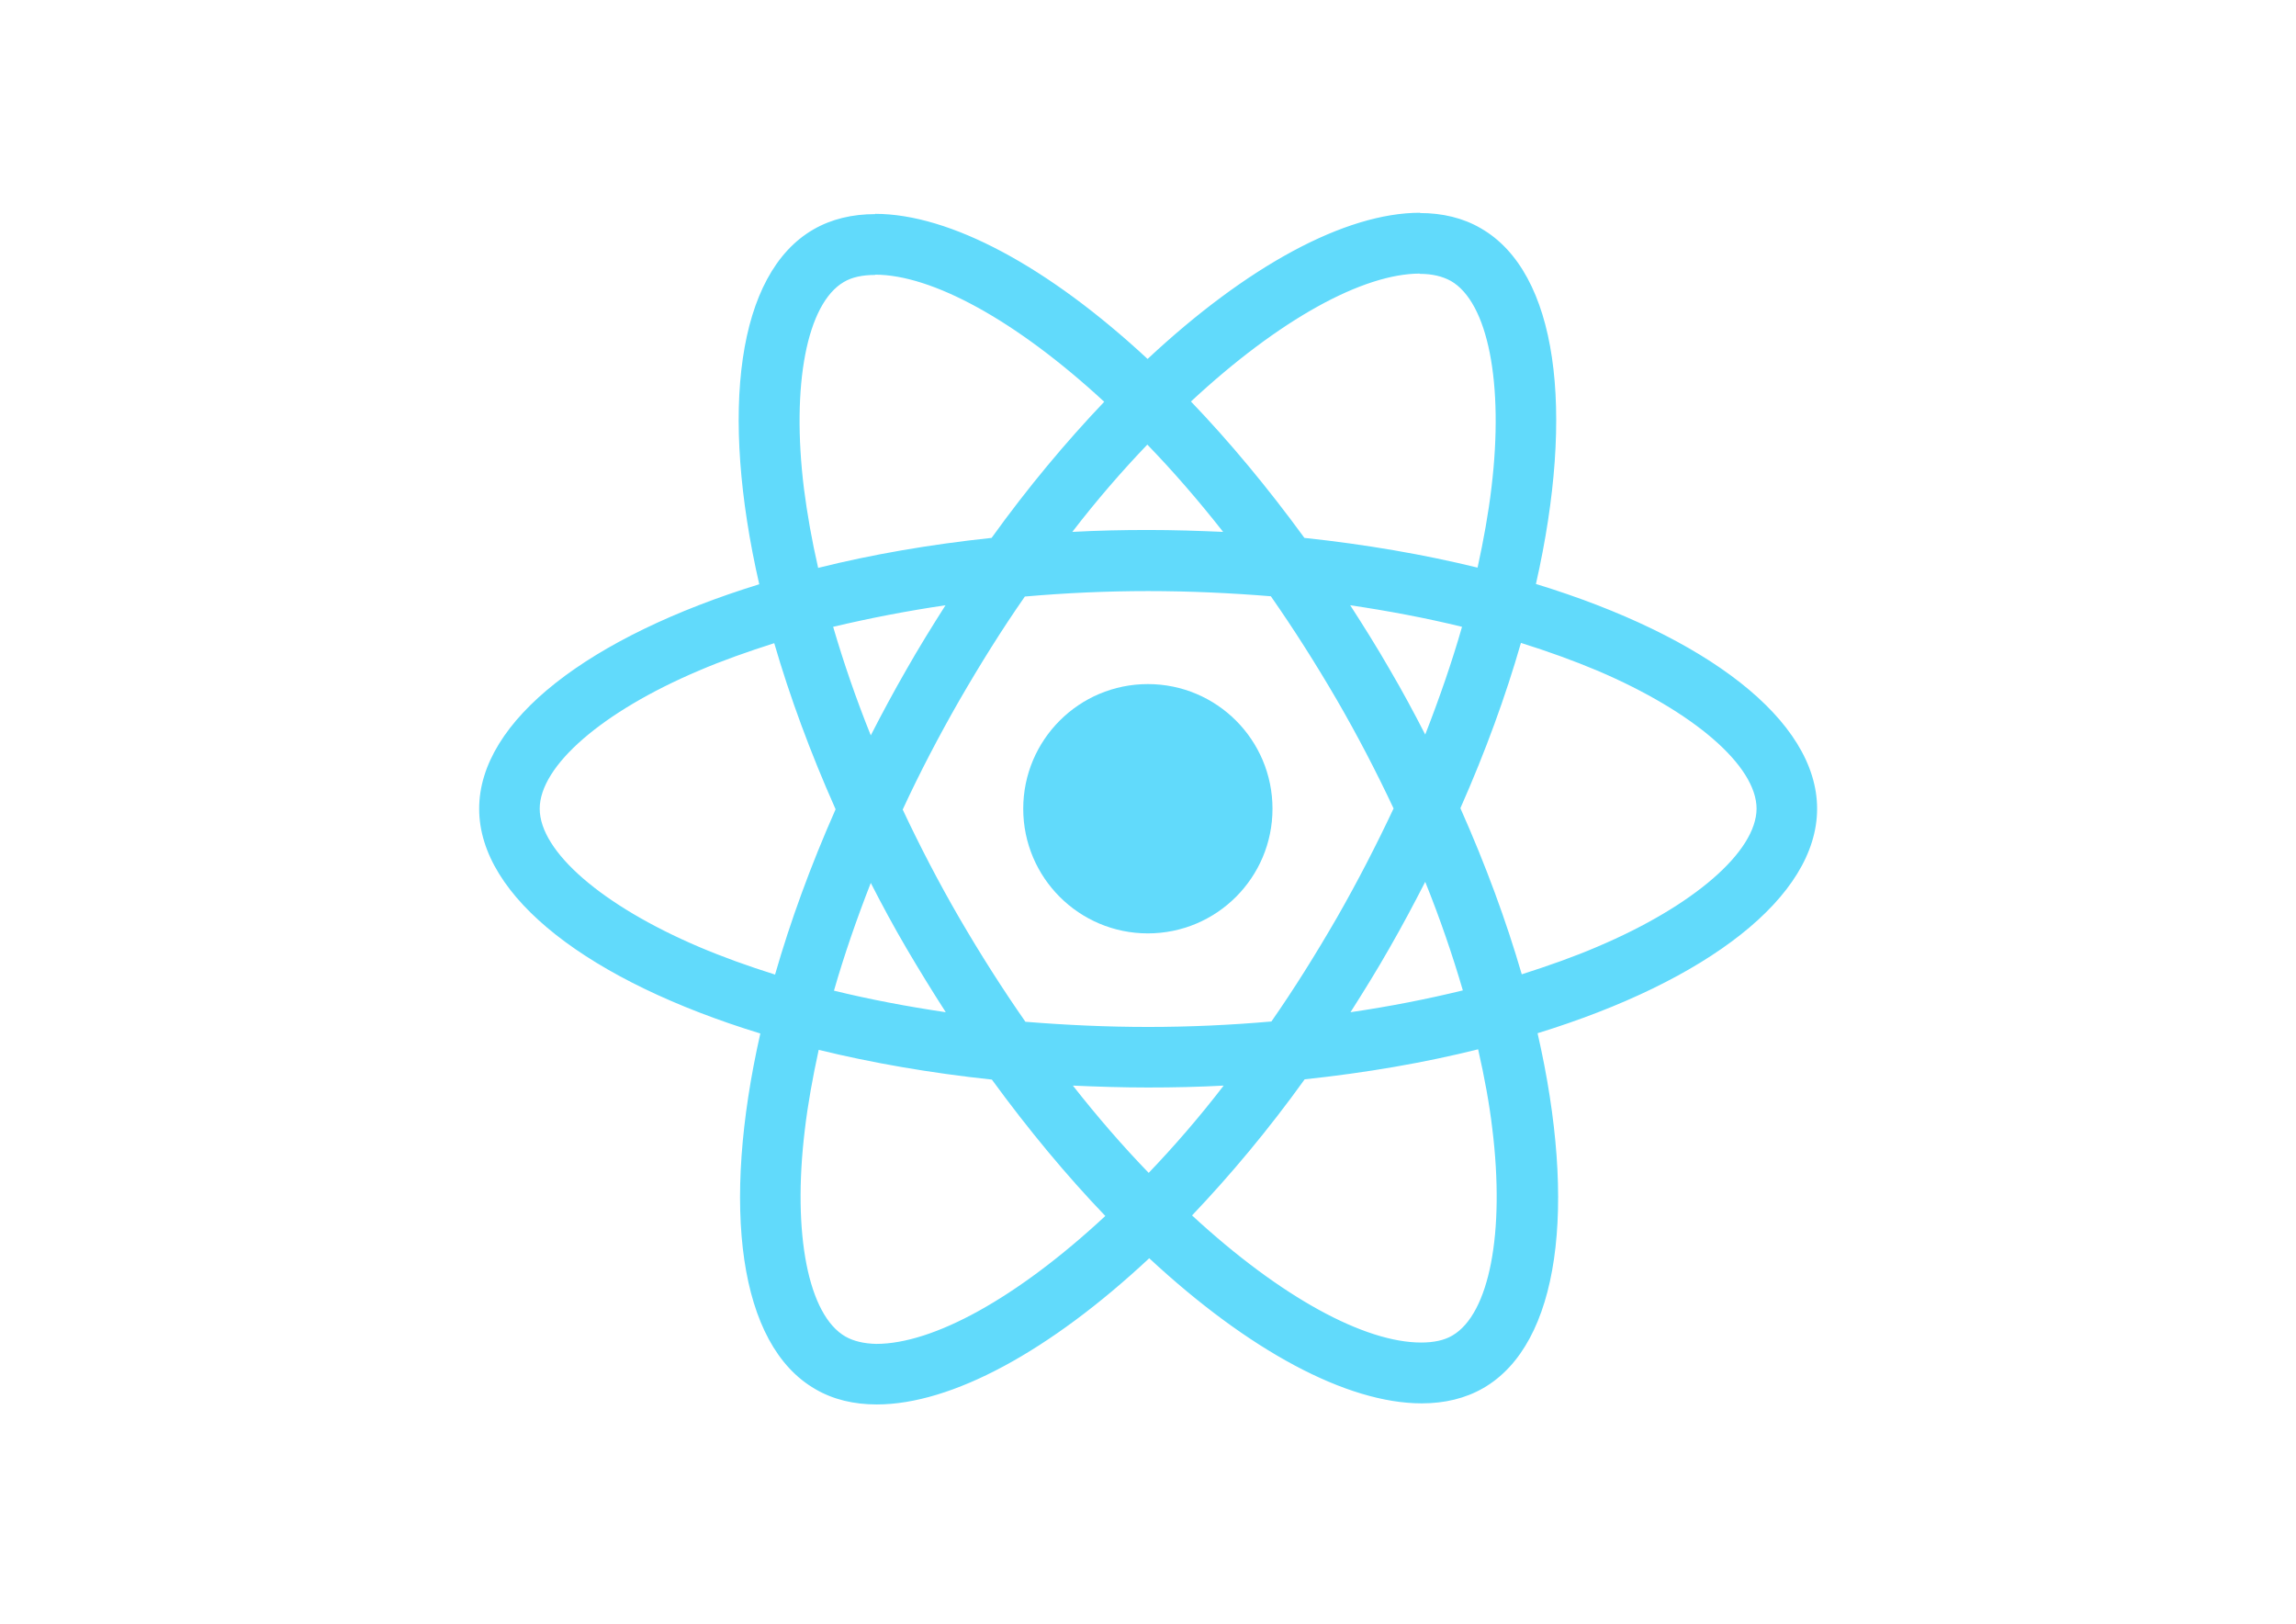
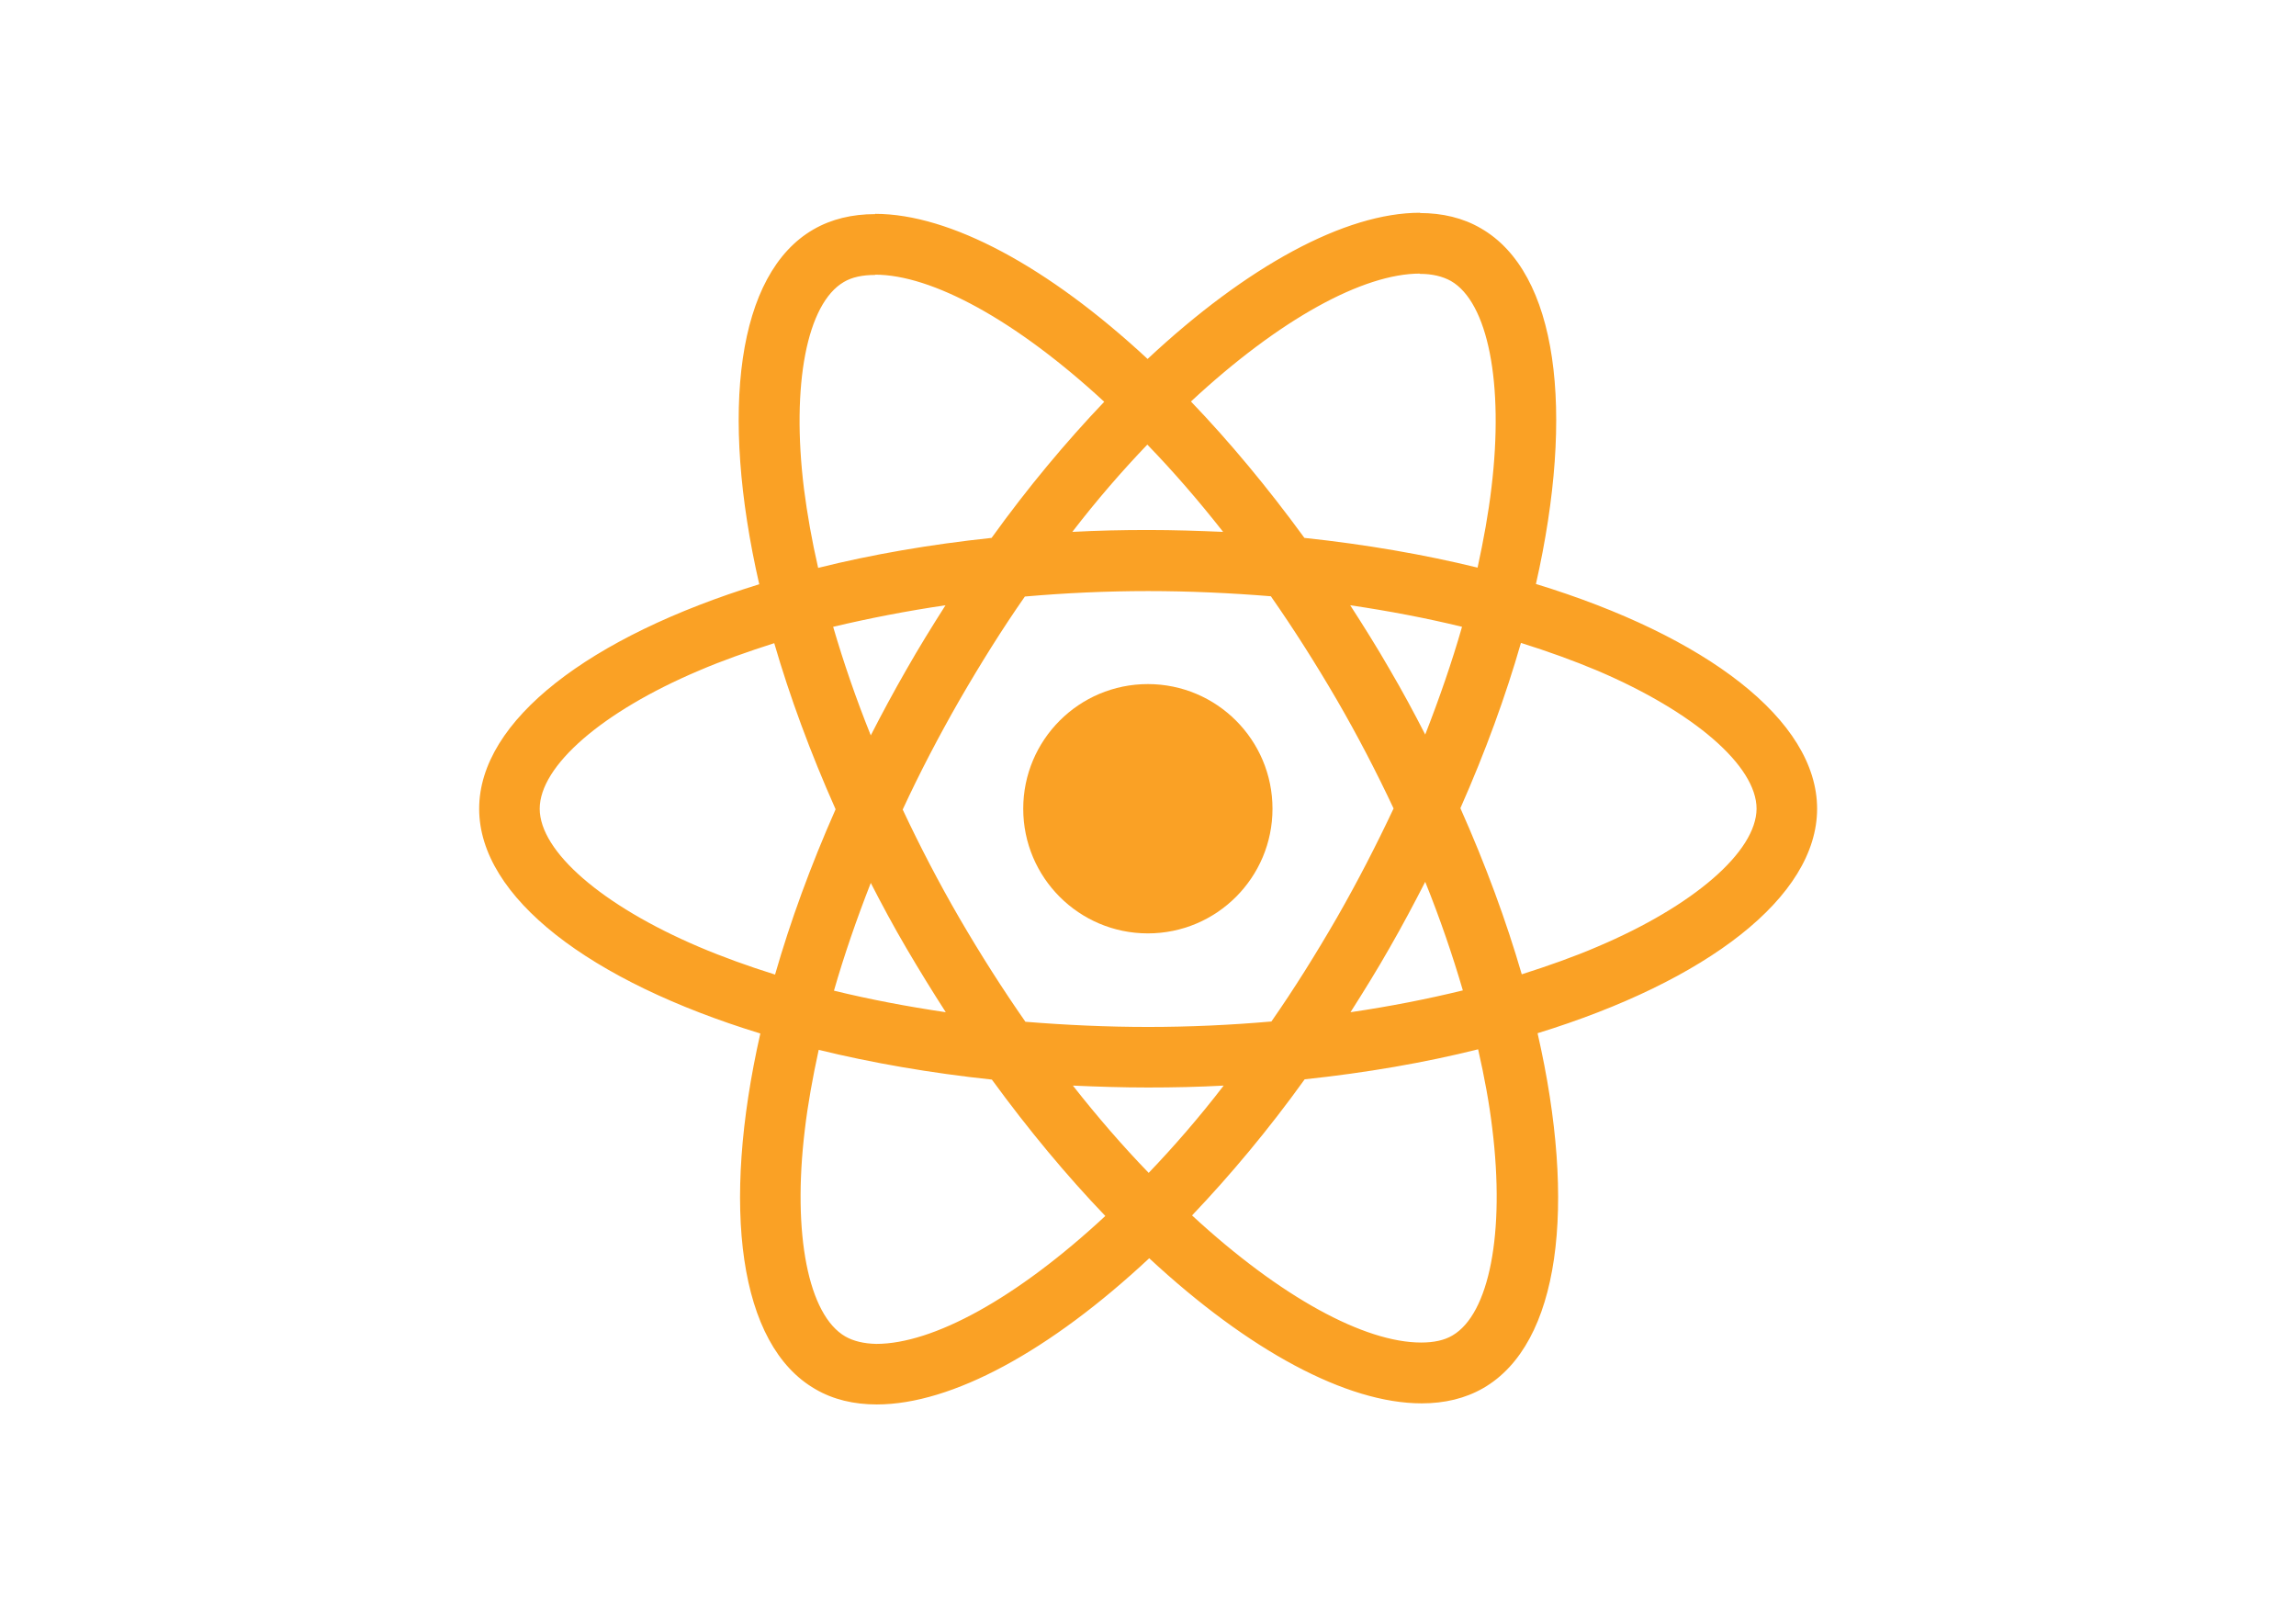
<svg xmlns="http://www.w3.org/2000/svg" viewBox="0 0 841.9 595.3">
-   <g fill="#61DAFB">
+   <g fill="#faa125">
    <path d="M666.3 296.5c0-32.5-40.7-63.3-103.1-82.4 14.4-63.6 8-114.2-20.2-130.4-6.5-3.8-14.1-5.6-22.4-5.6v22.3c4.6 0 8.3.9 11.4 2.6 13.6 7.8 19.5 37.5 14.9 75.7-1.1 9.4-2.9 19.3-5.1 29.4-19.6-4.8-41-8.5-63.5-10.9-13.5-18.5-27.5-35.3-41.6-50 32.6-30.3 63.2-46.9 84-46.9V78c-27.5 0-63.5 19.6-99.9 53.6-36.4-33.8-72.4-53.2-99.9-53.2v22.3c20.7 0 51.4 16.5 84 46.6-14 14.7-28 31.4-41.3 49.9-22.6 2.4-44 6.1-63.6 11-2.3-10-4-19.7-5.2-29-4.7-38.2 1.1-67.9 14.6-75.8 3-1.8 6.9-2.6 11.5-2.6V78.5c-8.4 0-16 1.8-22.6 5.6-28.1 16.2-34.4 66.7-19.9 130.1-62.2 19.2-102.7 49.9-102.7 82.3 0 32.5 40.7 63.3 103.1 82.4-14.4 63.6-8 114.2 20.2 130.4 6.5 3.8 14.1 5.6 22.5 5.6 27.5 0 63.5-19.6 99.9-53.6 36.4 33.8 72.4 53.2 99.9 53.2 8.4 0 16-1.8 22.6-5.6 28.1-16.2 34.4-66.7 19.9-130.1 62-19.1 102.5-49.9 102.5-82.3zm-130.2-66.7c-3.7 12.9-8.3 26.2-13.5 39.5-4.1-8-8.4-16-13.1-24-4.6-8-9.5-15.8-14.4-23.4 14.2 2.1 27.9 4.7 41 7.9zm-45.8 106.5c-7.8 13.5-15.8 26.3-24.1 38.2-14.9 1.3-30 2-45.2 2-15.1 0-30.2-.7-45-1.9-8.3-11.9-16.4-24.6-24.2-38-7.6-13.1-14.5-26.4-20.8-39.8 6.2-13.4 13.2-26.8 20.7-39.9 7.8-13.5 15.8-26.3 24.1-38.2 14.9-1.3 30-2 45.2-2 15.1 0 30.2.7 45 1.9 8.3 11.9 16.4 24.6 24.2 38 7.6 13.1 14.5 26.4 20.8 39.8-6.3 13.4-13.2 26.8-20.7 39.9zm32.3-13c5.4 13.4 10 26.8 13.8 39.8-13.1 3.2-26.9 5.9-41.2 8 4.9-7.7 9.8-15.6 14.4-23.7 4.6-8 8.9-16.1 13-24.1zM421.2 430c-9.3-9.6-18.6-20.3-27.8-32 9 .4 18.2.7 27.5.7 9.4 0 18.7-.2 27.8-.7-9 11.7-18.3 22.4-27.5 32zm-74.4-58.9c-14.2-2.1-27.9-4.7-41-7.9 3.7-12.9 8.3-26.2 13.5-39.5 4.1 8 8.4 16 13.1 24 4.7 8 9.5 15.8 14.4 23.4zM420.7 163c9.3 9.6 18.6 20.3 27.8 32-9-.4-18.2-.7-27.5-.7-9.4 0-18.7.2-27.8.7 9-11.7 18.3-22.4 27.5-32zm-74 58.9c-4.9 7.7-9.8 15.6-14.4 23.7-4.6 8-8.9 16-13 24-5.4-13.4-10-26.8-13.8-39.8 13.1-3.1 26.9-5.8 41.2-7.9zm-90.5 125.2c-35.4-15.1-58.3-34.9-58.3-50.6 0-15.7 22.9-35.6 58.3-50.6 8.6-3.7 18-7 27.7-10.1 5.7 19.6 13.2 40 22.5 60.9-9.2 20.8-16.6 41.1-22.2 60.6-9.9-3.1-19.3-6.5-28-10.2zM310 490c-13.6-7.8-19.5-37.5-14.9-75.7 1.1-9.4 2.9-19.3 5.1-29.4 19.6 4.8 41 8.5 63.5 10.9 13.5 18.5 27.5 35.3 41.6 50-32.6 30.3-63.2 46.9-84 46.9-4.5-.1-8.3-1-11.3-2.7zm237.2-76.2c4.7 38.2-1.1 67.9-14.6 75.8-3 1.8-6.9 2.6-11.5 2.6-20.7 0-51.4-16.5-84-46.6 14-14.7 28-31.4 41.3-49.9 22.6-2.4 44-6.1 63.6-11 2.3 10.1 4.1 19.8 5.2 29.1zm38.5-66.7c-8.6 3.7-18 7-27.7 10.1-5.7-19.6-13.2-40-22.5-60.9 9.2-20.8 16.6-41.1 22.2-60.6 9.9 3.1 19.3 6.5 28.1 10.2 35.4 15.1 58.3 34.9 58.3 50.6-.1 15.7-23 35.6-58.4 50.6zM320.8 78.4z" />
    <circle cx="420.9" cy="296.5" r="45.7" />
    <path d="M520.5 78.1z" />
  </g>
</svg>
